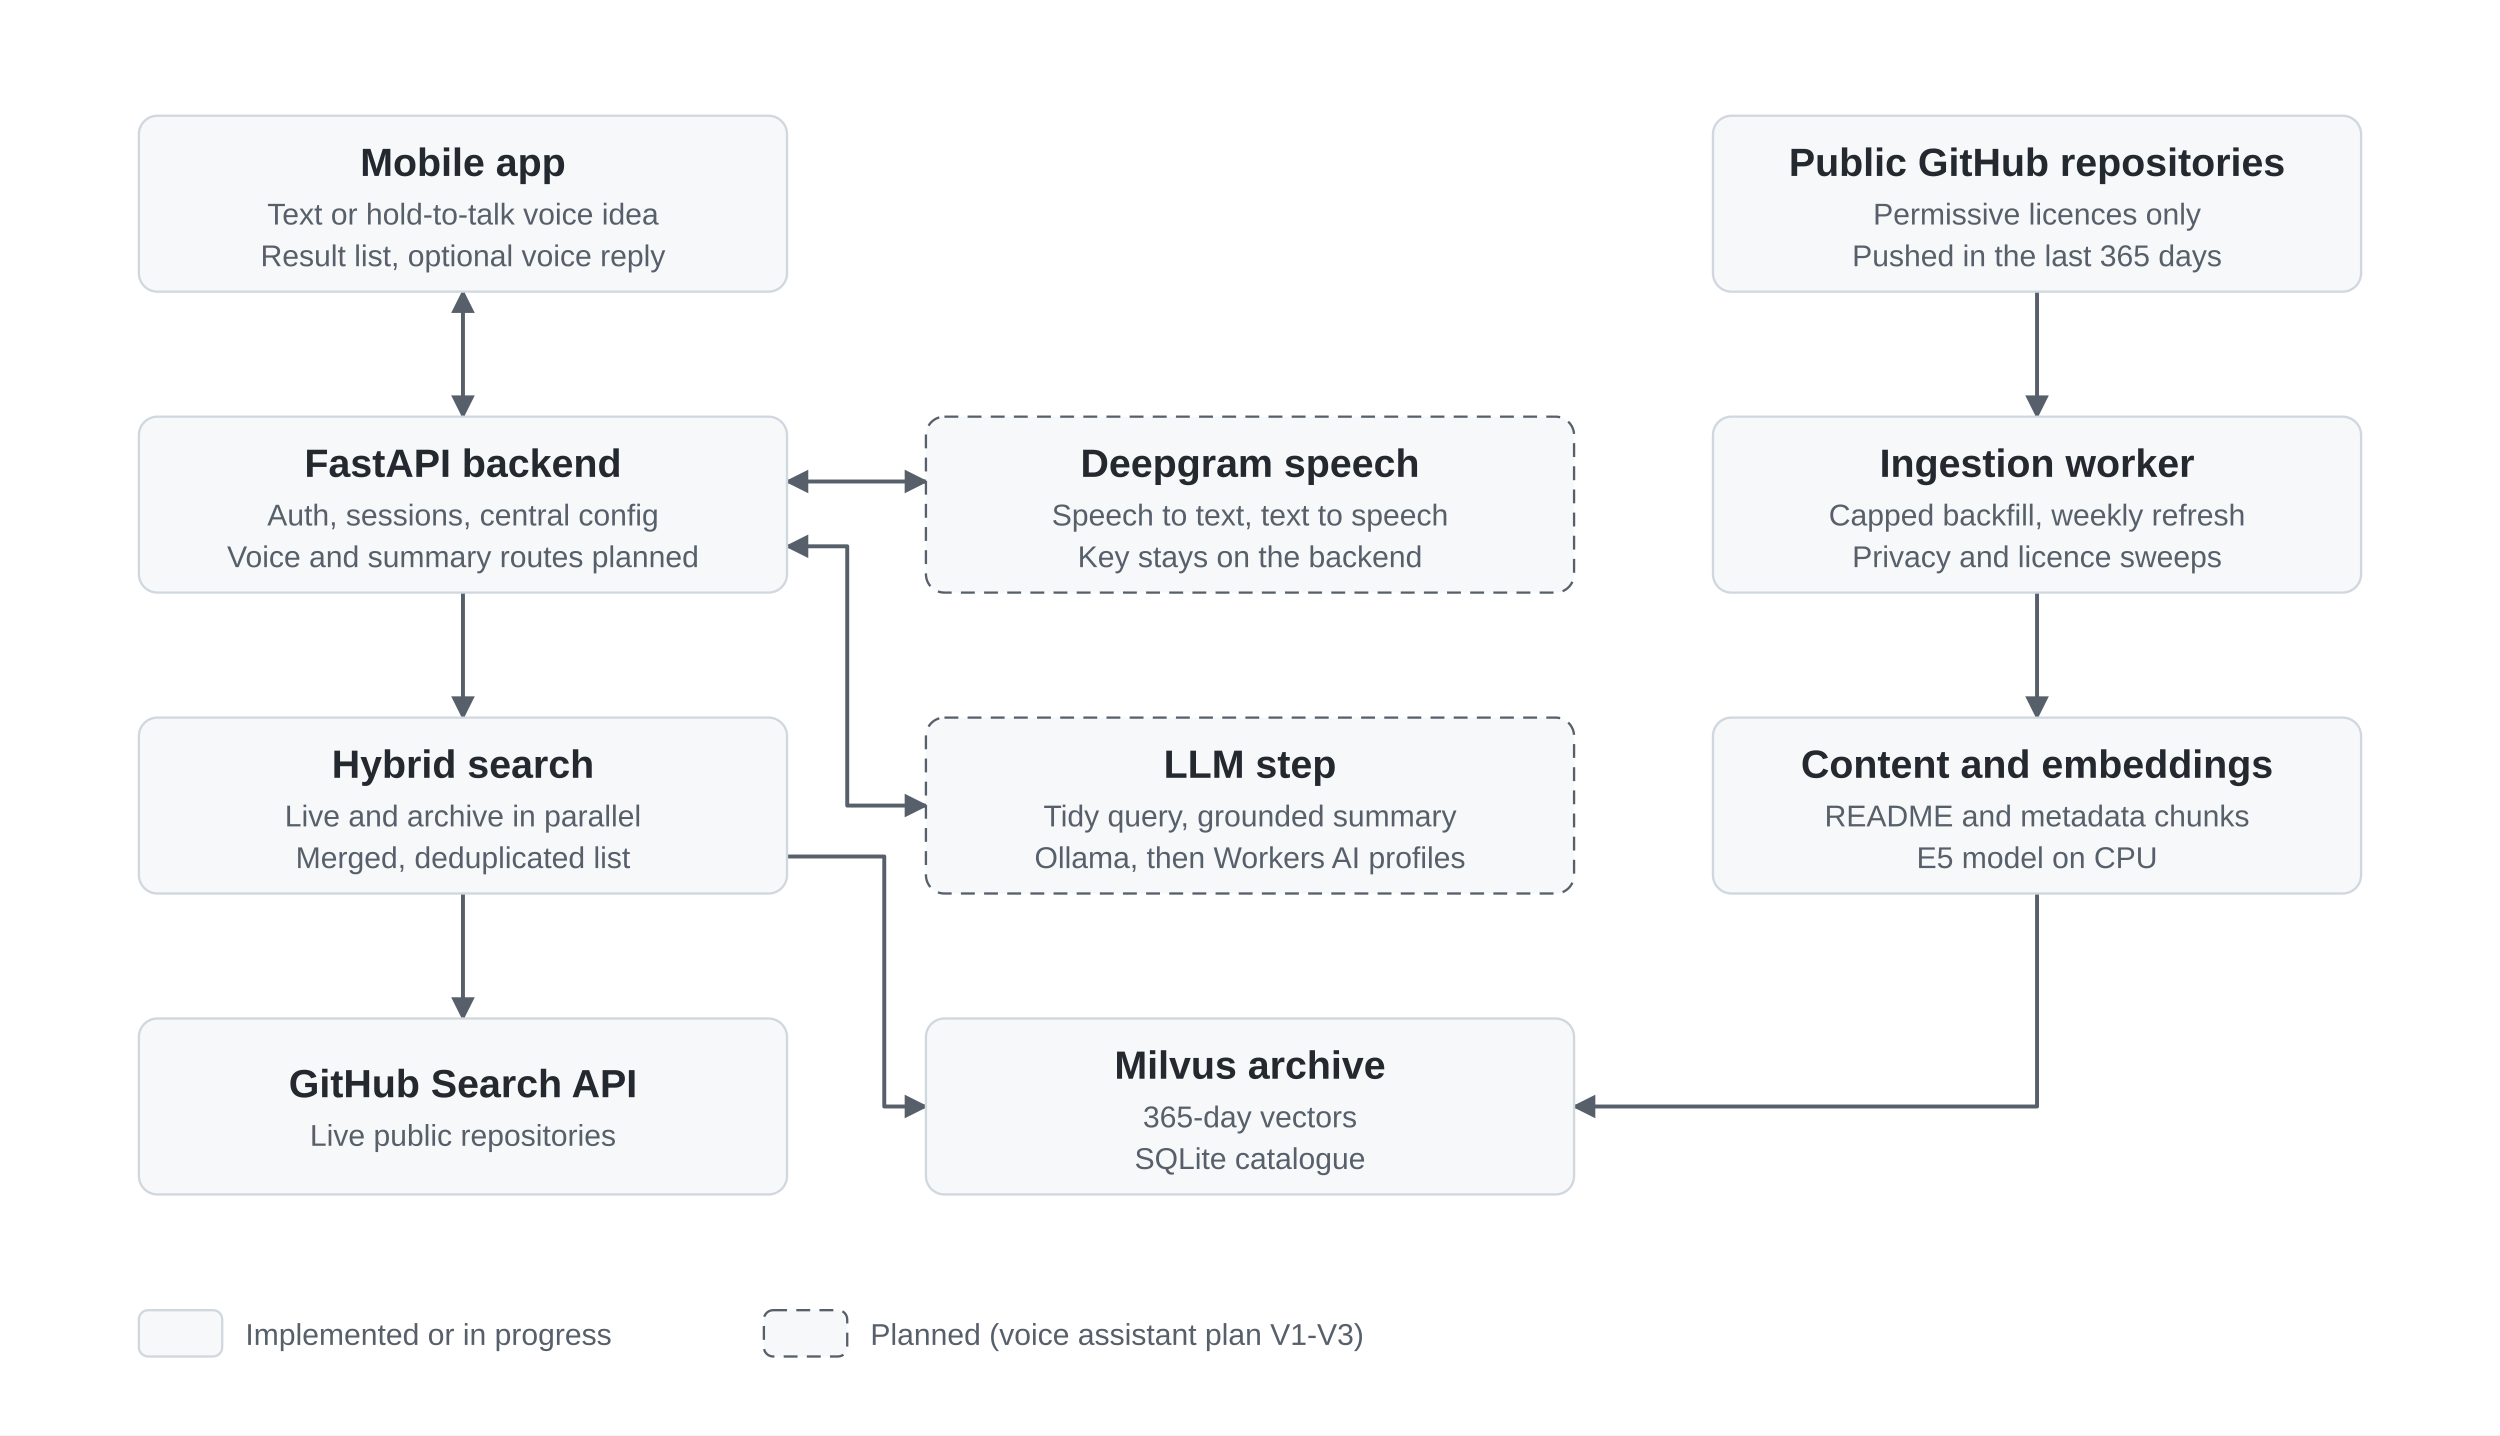
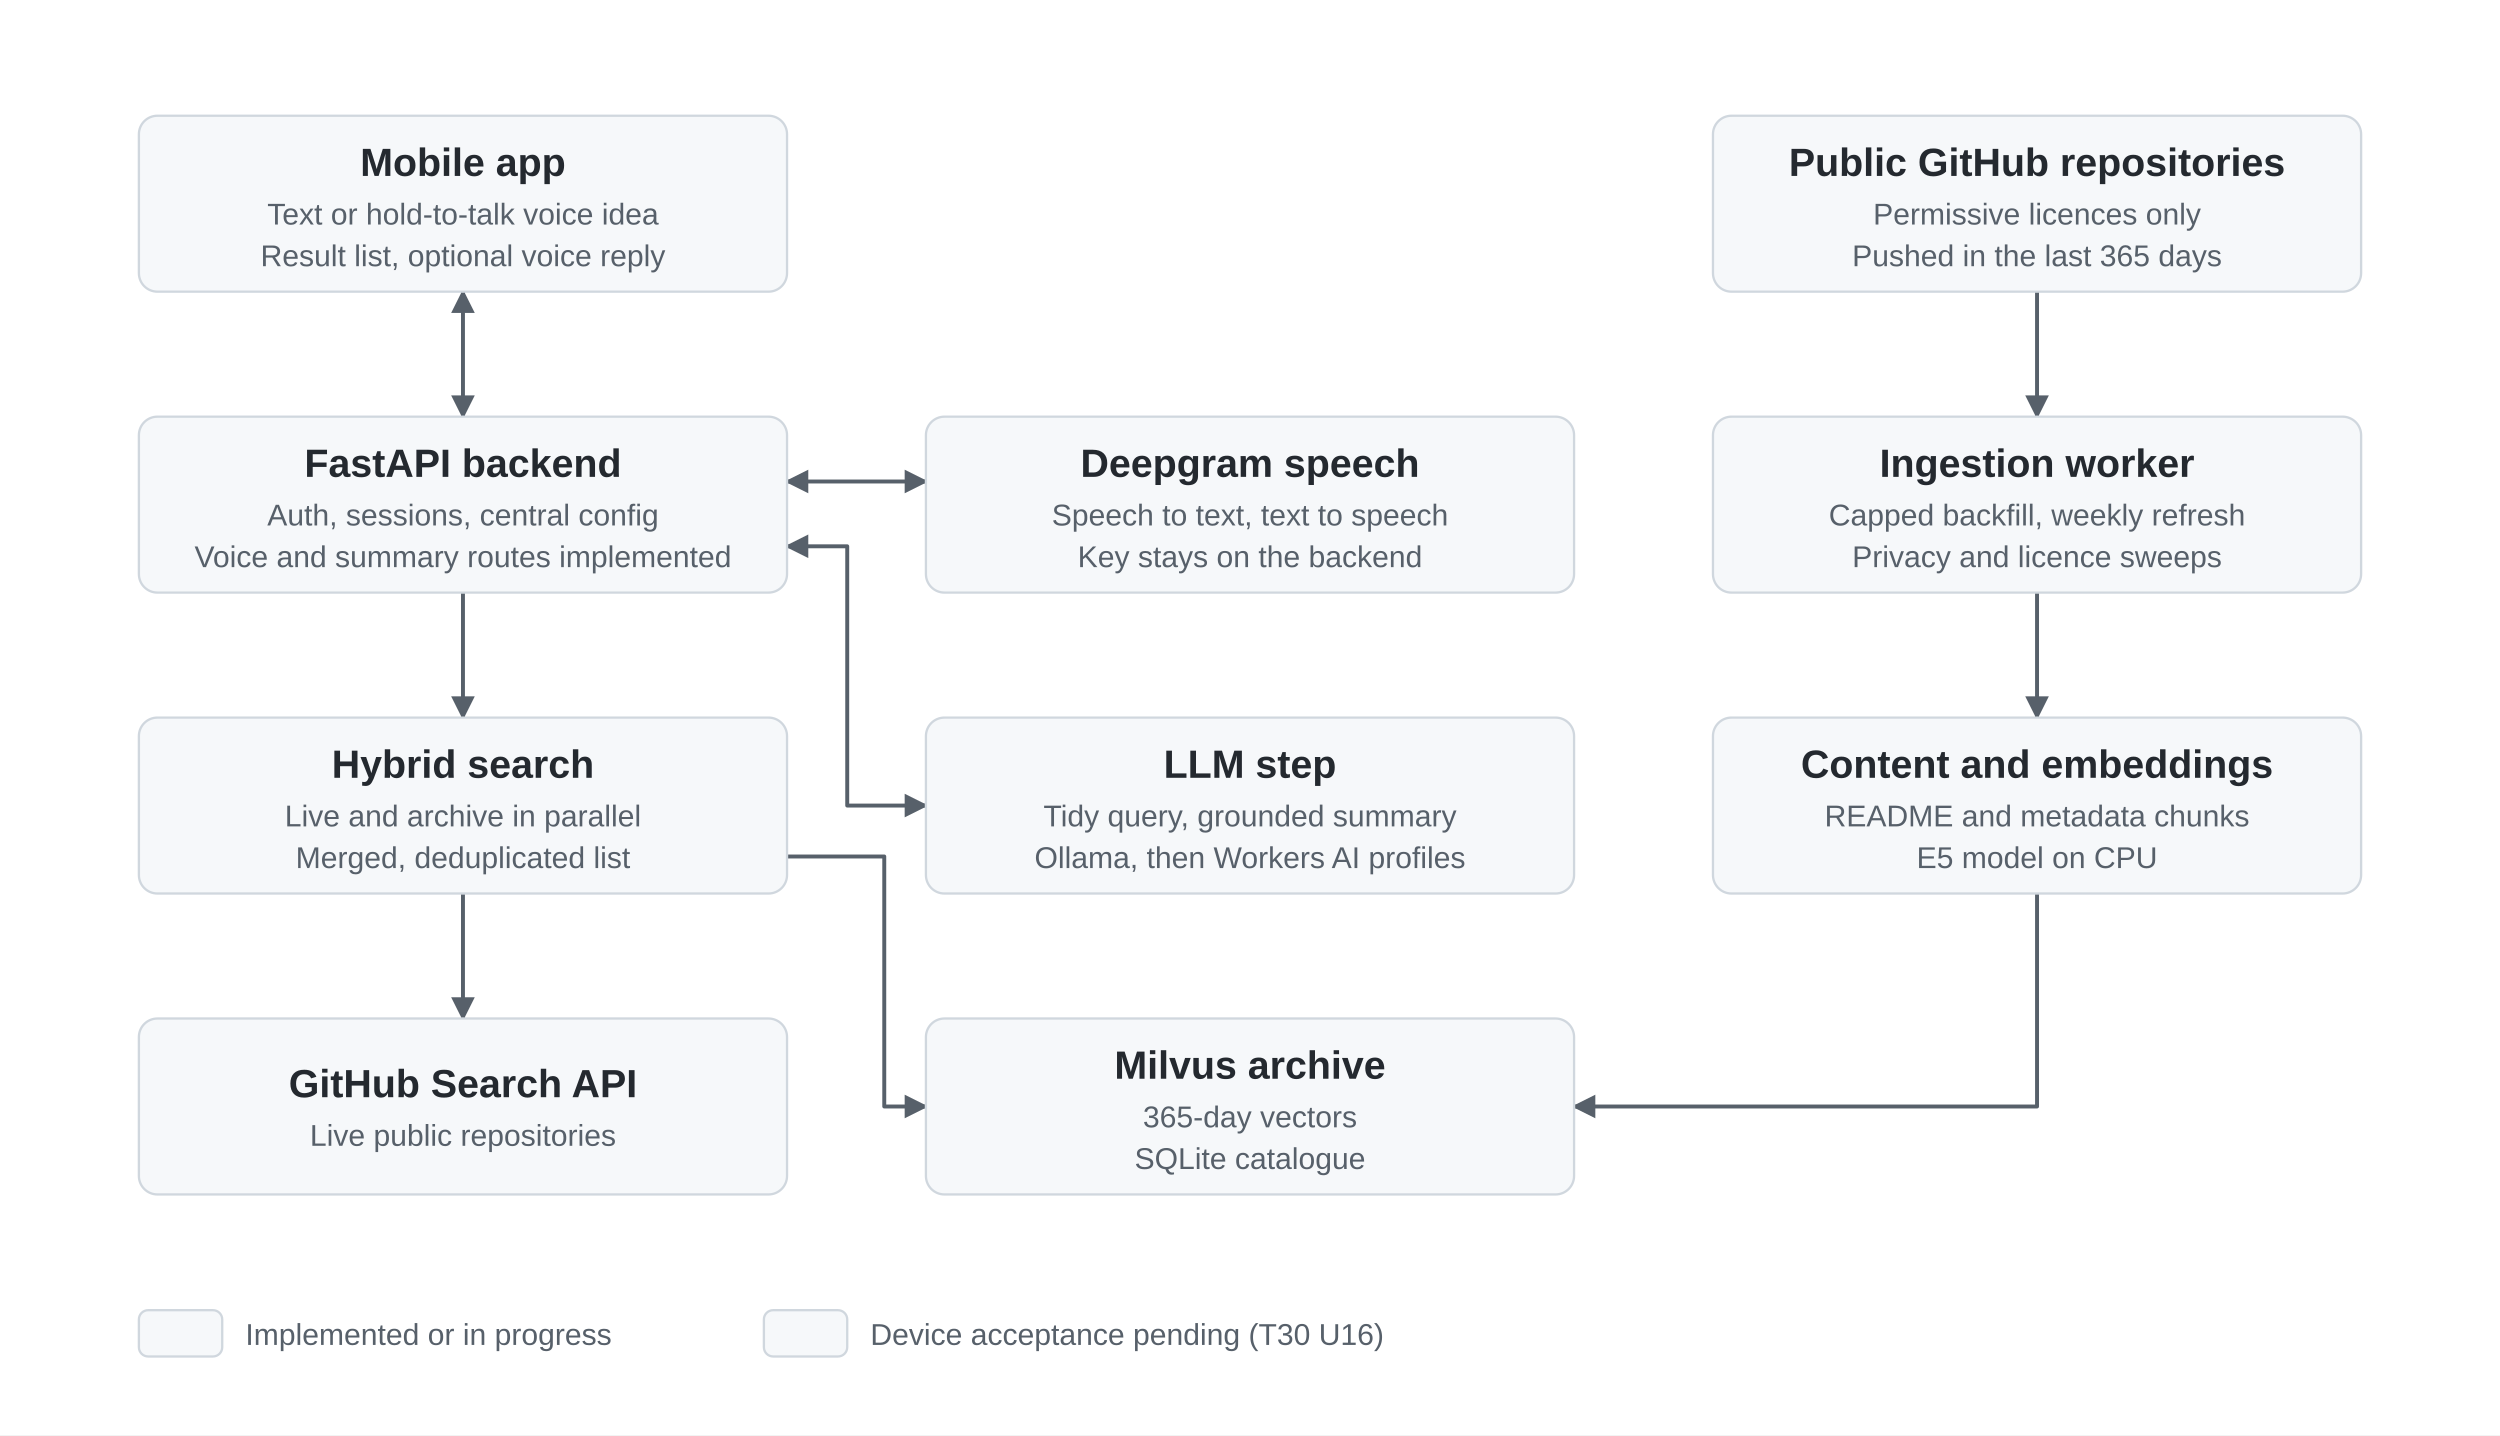
<svg xmlns="http://www.w3.org/2000/svg" width="1080" height="620" viewBox="0 0 1080 620" role="img" aria-labelledby="title desc">
  <rect width="1080" height="620" fill="#FFFFFF" />
  <defs>
    <marker id="arrow" viewBox="0 0 10 10" refX="9" refY="5" markerWidth="6" markerHeight="6" orient="auto-start-reverse">
      <path d="M0 0 L10 5 L0 10 Z" fill="#57606A" />
    </marker>
  </defs>
  <g fill="none" stroke="#57606A" stroke-width="1.7" stroke-linejoin="round" marker-end="url(#arrow)">
    <path d="M200 126 V180" marker-start="url(#arrow)" marker-end="url(#arrow)" />
    <path d="M200 256 V310" />
    <path d="M200 386 V440" />
    <path d="M340 208 H400" marker-start="url(#arrow)" marker-end="url(#arrow)" />
    <path d="M340 236 H366 V348 H400" marker-start="url(#arrow)" marker-end="url(#arrow)" />
    <path d="M340 370 H382 V478 H400" />
    <path d="M880 126 V180" />
    <path d="M880 256 V310" />
    <path d="M880 386 V478 H680" />
  </g>
  <rect x="60" y="50" width="280" height="76" rx="8" fill="#F6F8FA" stroke="#D0D7DE" />
  <text x="200" y="76" text-anchor="middle" fill="#24292F" font-family="Arial, sans-serif" font-size="17" font-weight="600">Mobile app</text>
  <text x="200" y="97" text-anchor="middle" fill="#57606A" font-family="Arial, sans-serif" font-size="13">Text or hold-to-talk voice idea</text>
  <text x="200" y="115" text-anchor="middle" fill="#57606A" font-family="Arial, sans-serif" font-size="13">Result list, optional voice reply</text>
  <rect x="60" y="180" width="280" height="76" rx="8" fill="#F6F8FA" stroke="#D0D7DE" />
  <text x="200" y="206" text-anchor="middle" fill="#24292F" font-family="Arial, sans-serif" font-size="17" font-weight="600">FastAPI backend</text>
  <text x="200" y="227" text-anchor="middle" fill="#57606A" font-family="Arial, sans-serif" font-size="13">Auth, sessions, central config</text>
-   <text x="200" y="245" text-anchor="middle" fill="#57606A" font-family="Arial, sans-serif" font-size="13">Voice and summary routes planned</text>
-   <rect x="400" y="180" width="280" height="76" rx="8" fill="#F6F8FA" stroke="#57606A" stroke-dasharray="6 4" />
+   <text x="200" y="245" text-anchor="middle" fill="#57606A" font-family="Arial, sans-serif" font-size="13">Voice and summary routes implemented</text>
+   <rect x="400" y="180" width="280" height="76" rx="8" fill="#F6F8FA" stroke="#D0D7DE" />
  <text x="540" y="206" text-anchor="middle" fill="#24292F" font-family="Arial, sans-serif" font-size="17" font-weight="600">Deepgram speech</text>
  <text x="540" y="227" text-anchor="middle" fill="#57606A" font-family="Arial, sans-serif" font-size="13">Speech to text, text to speech</text>
  <text x="540" y="245" text-anchor="middle" fill="#57606A" font-family="Arial, sans-serif" font-size="13">Key stays on the backend</text>
  <rect x="60" y="310" width="280" height="76" rx="8" fill="#F6F8FA" stroke="#D0D7DE" />
  <text x="200" y="336" text-anchor="middle" fill="#24292F" font-family="Arial, sans-serif" font-size="17" font-weight="600">Hybrid search</text>
  <text x="200" y="357" text-anchor="middle" fill="#57606A" font-family="Arial, sans-serif" font-size="13">Live and archive in parallel</text>
  <text x="200" y="375" text-anchor="middle" fill="#57606A" font-family="Arial, sans-serif" font-size="13">Merged, deduplicated list</text>
-   <rect x="400" y="310" width="280" height="76" rx="8" fill="#F6F8FA" stroke="#57606A" stroke-dasharray="6 4" />
+   <rect x="400" y="310" width="280" height="76" rx="8" fill="#F6F8FA" stroke="#D0D7DE" />
  <text x="540" y="336" text-anchor="middle" fill="#24292F" font-family="Arial, sans-serif" font-size="17" font-weight="600">LLM step</text>
  <text x="540" y="357" text-anchor="middle" fill="#57606A" font-family="Arial, sans-serif" font-size="13">Tidy query, grounded summary</text>
  <text x="540" y="375" text-anchor="middle" fill="#57606A" font-family="Arial, sans-serif" font-size="13">Ollama, then Workers AI profiles</text>
  <rect x="60" y="440" width="280" height="76" rx="8" fill="#F6F8FA" stroke="#D0D7DE" />
  <text x="200" y="474" text-anchor="middle" fill="#24292F" font-family="Arial, sans-serif" font-size="17" font-weight="600">GitHub Search API</text>
  <text x="200" y="495" text-anchor="middle" fill="#57606A" font-family="Arial, sans-serif" font-size="13">Live public repositories</text>
  <rect x="400" y="440" width="280" height="76" rx="8" fill="#F6F8FA" stroke="#D0D7DE" />
  <text x="540" y="466" text-anchor="middle" fill="#24292F" font-family="Arial, sans-serif" font-size="17" font-weight="600">Milvus archive</text>
  <text x="540" y="487" text-anchor="middle" fill="#57606A" font-family="Arial, sans-serif" font-size="13">365-day vectors</text>
  <text x="540" y="505" text-anchor="middle" fill="#57606A" font-family="Arial, sans-serif" font-size="13">SQLite catalogue</text>
  <rect x="740" y="50" width="280" height="76" rx="8" fill="#F6F8FA" stroke="#D0D7DE" />
  <text x="880" y="76" text-anchor="middle" fill="#24292F" font-family="Arial, sans-serif" font-size="17" font-weight="600">Public GitHub repositories</text>
  <text x="880" y="97" text-anchor="middle" fill="#57606A" font-family="Arial, sans-serif" font-size="13">Permissive licences only</text>
  <text x="880" y="115" text-anchor="middle" fill="#57606A" font-family="Arial, sans-serif" font-size="13">Pushed in the last 365 days</text>
  <rect x="740" y="180" width="280" height="76" rx="8" fill="#F6F8FA" stroke="#D0D7DE" />
  <text x="880" y="206" text-anchor="middle" fill="#24292F" font-family="Arial, sans-serif" font-size="17" font-weight="600">Ingestion worker</text>
  <text x="880" y="227" text-anchor="middle" fill="#57606A" font-family="Arial, sans-serif" font-size="13">Capped backfill, weekly refresh</text>
  <text x="880" y="245" text-anchor="middle" fill="#57606A" font-family="Arial, sans-serif" font-size="13">Privacy and licence sweeps</text>
  <rect x="740" y="310" width="280" height="76" rx="8" fill="#F6F8FA" stroke="#D0D7DE" />
  <text x="880" y="336" text-anchor="middle" fill="#24292F" font-family="Arial, sans-serif" font-size="17" font-weight="600">Content and embeddings</text>
  <text x="880" y="357" text-anchor="middle" fill="#57606A" font-family="Arial, sans-serif" font-size="13">README and metadata chunks</text>
  <text x="880" y="375" text-anchor="middle" fill="#57606A" font-family="Arial, sans-serif" font-size="13">E5 model on CPU</text>
  <rect x="60" y="566" width="36" height="20" rx="4" fill="#F6F8FA" stroke="#D0D7DE" />
  <text x="106" y="581" fill="#57606A" font-family="Arial, sans-serif" font-size="13">Implemented or in progress</text>
-   <rect x="330" y="566" width="36" height="20" rx="4" fill="#F6F8FA" stroke="#57606A" stroke-dasharray="6 4" />
-   <text x="376" y="581" fill="#57606A" font-family="Arial, sans-serif" font-size="13">Planned (voice assistant plan V1-V3)</text>
+   <rect x="330" y="566" width="36" height="20" rx="4" fill="#F6F8FA" stroke="#D0D7DE" />
+   <text x="376" y="581" fill="#57606A" font-family="Arial, sans-serif" font-size="13">Device acceptance pending (T30 U16)</text>
</svg>
